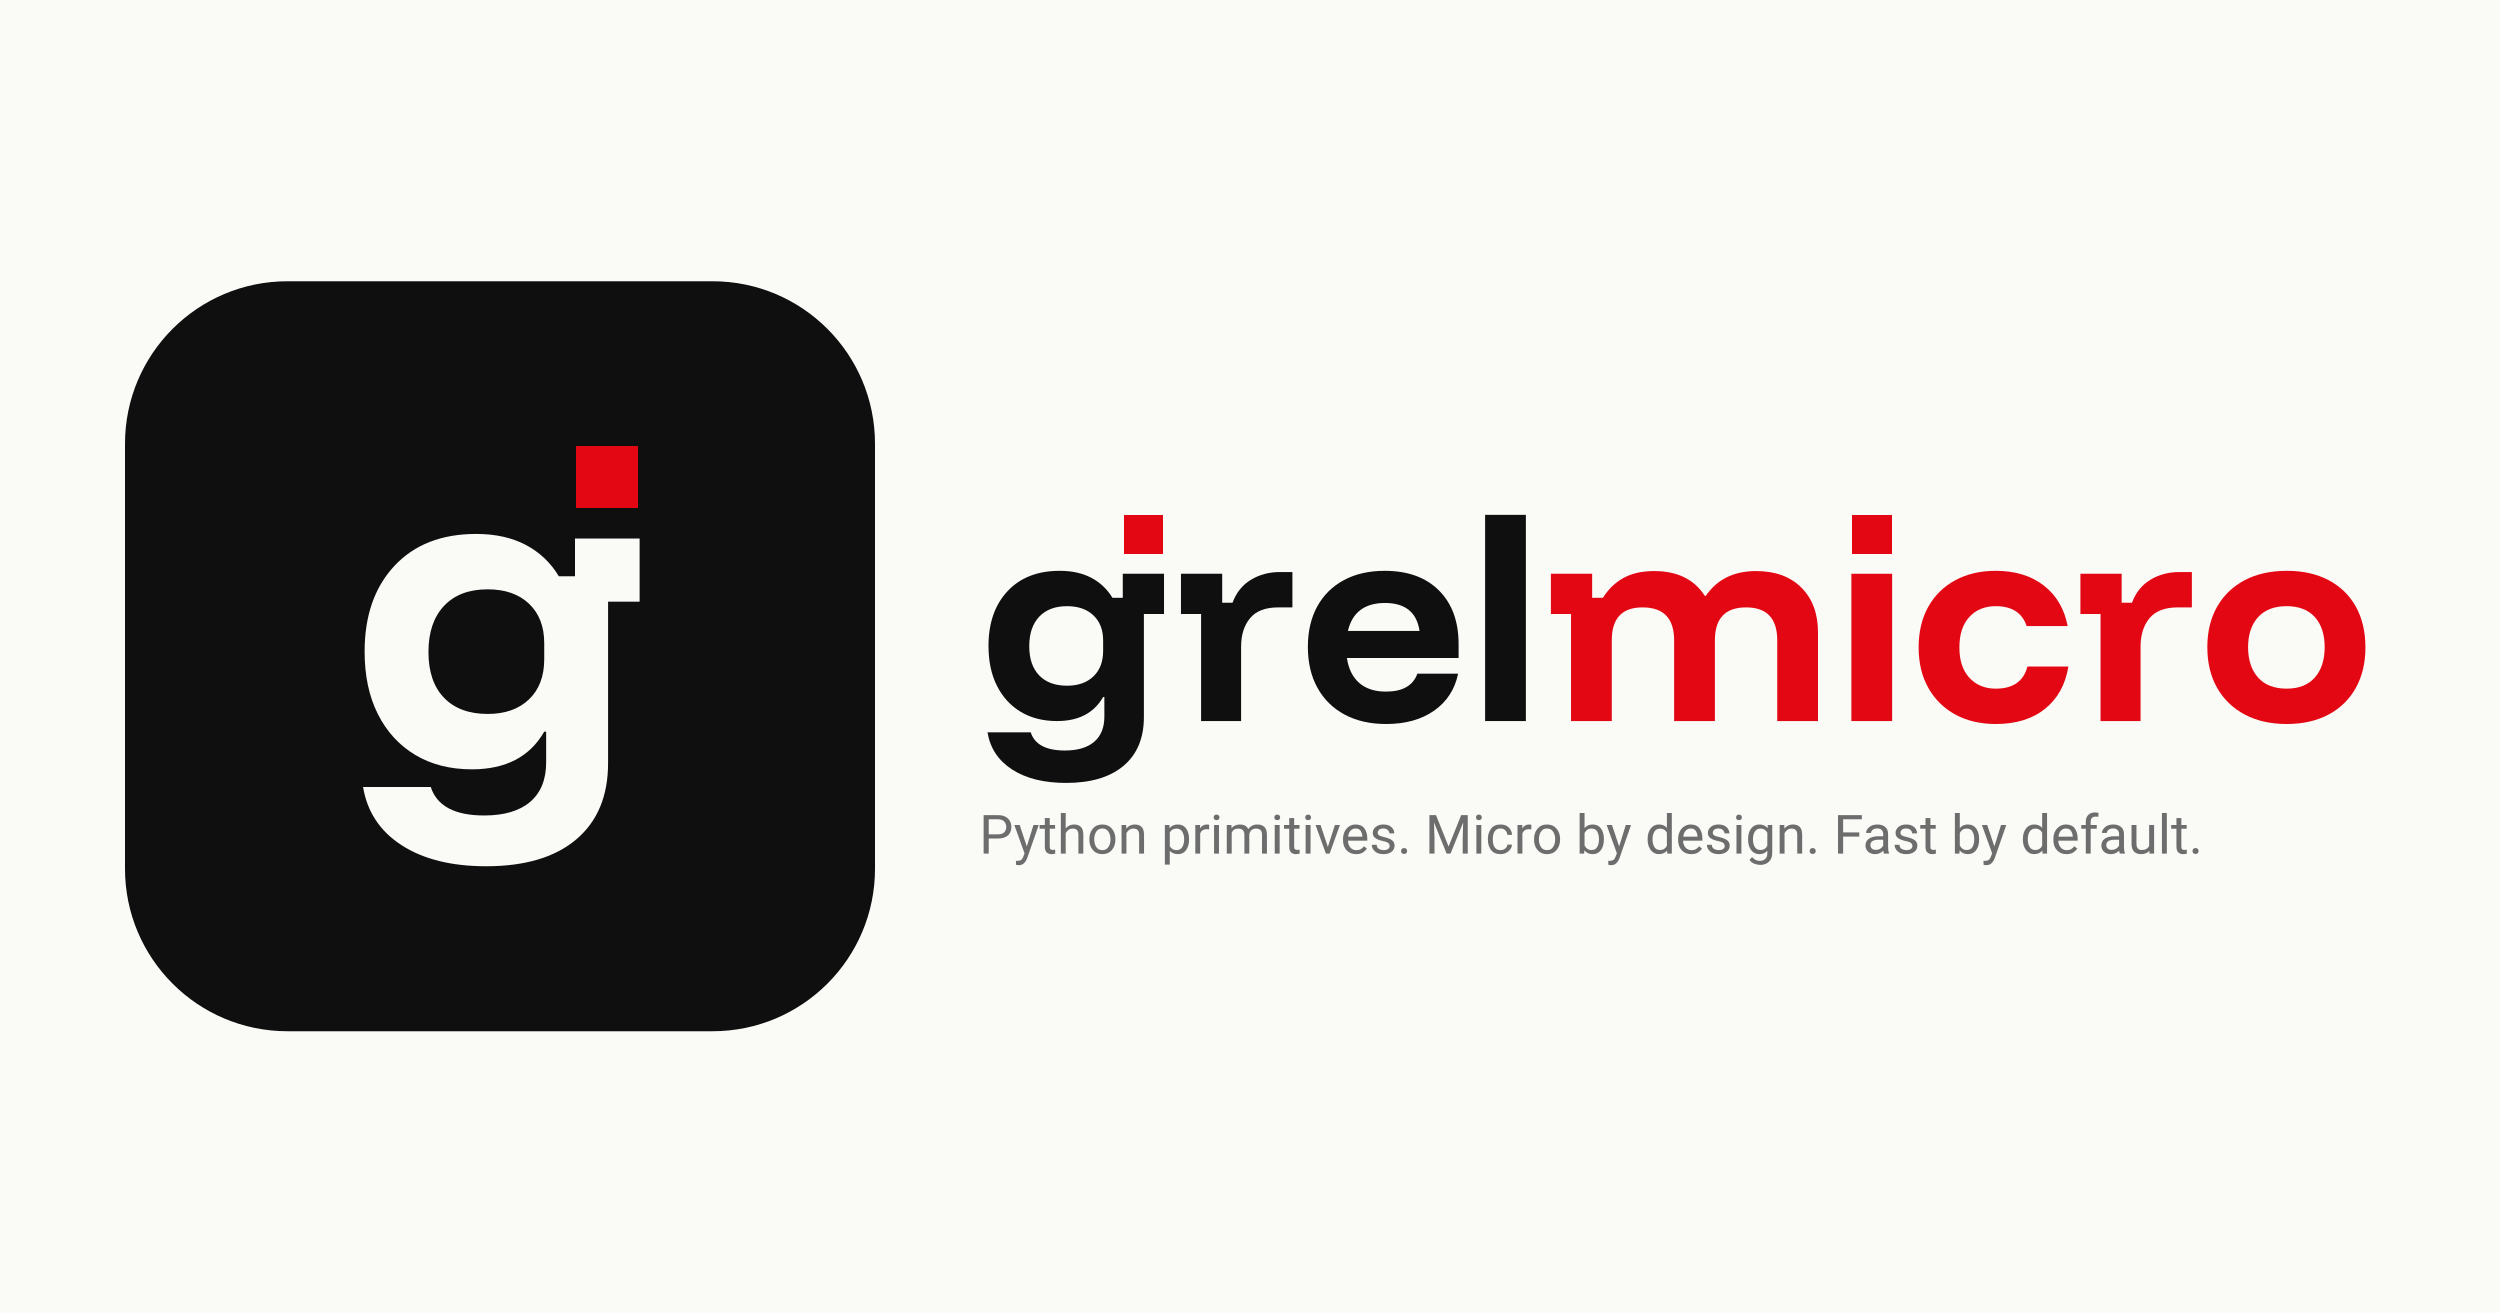
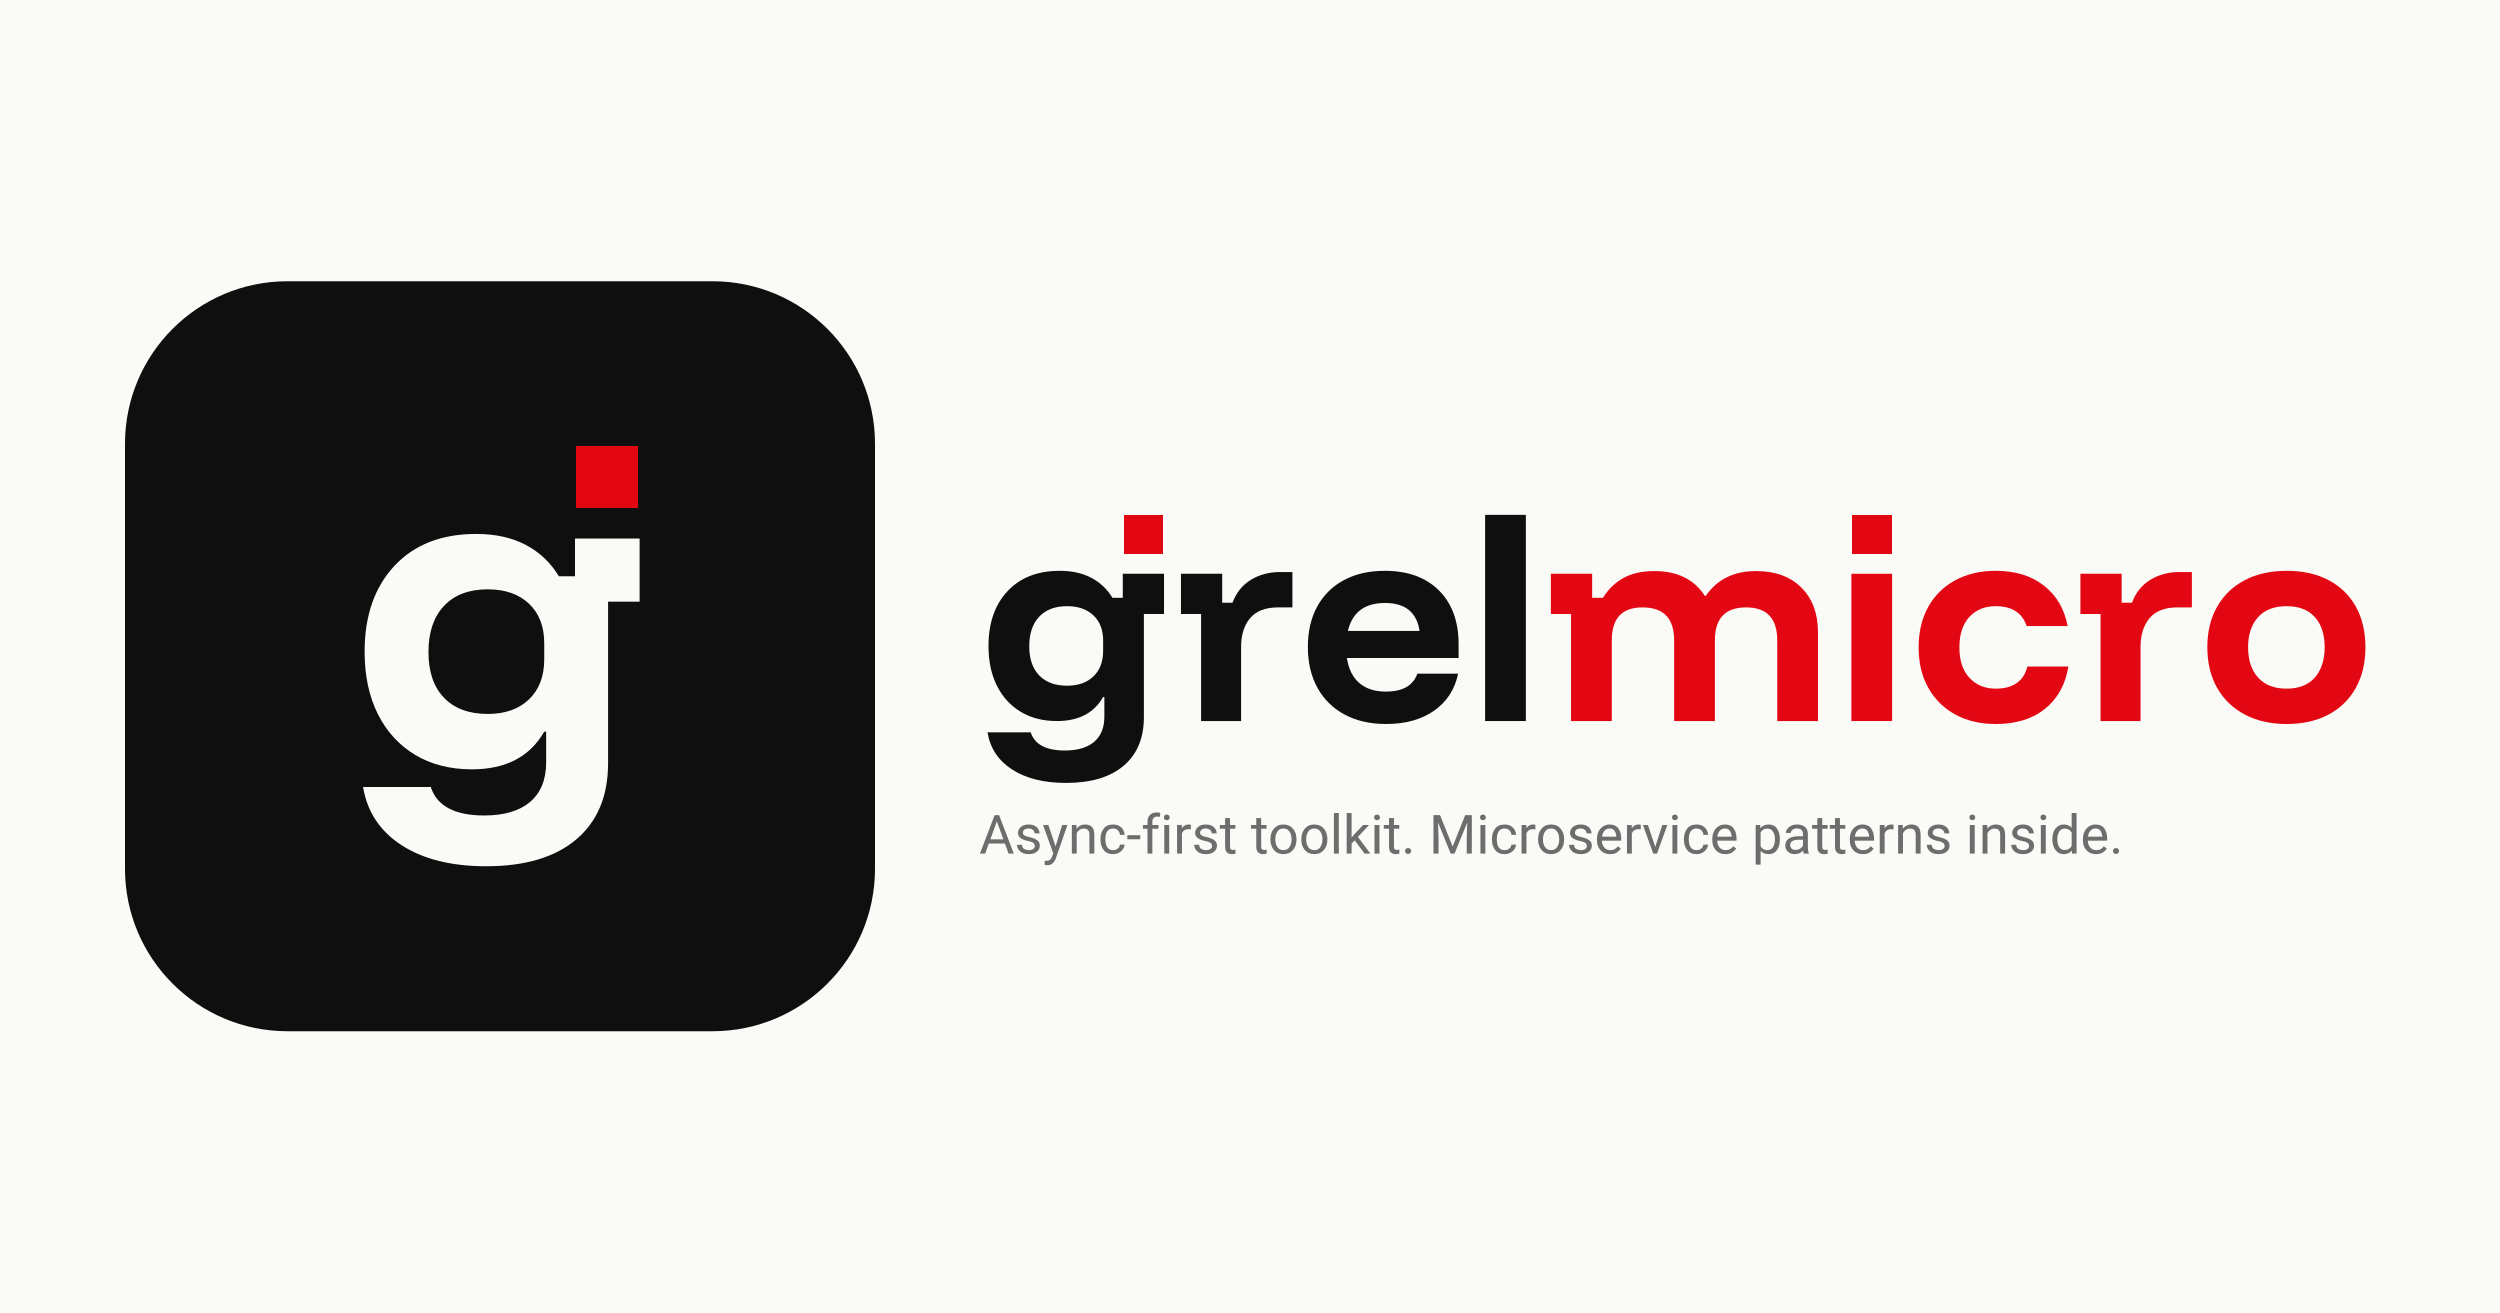
<svg xmlns="http://www.w3.org/2000/svg" viewBox="0 0 1200 630" width="1200" height="630" shape-rendering="geometricPrecision" role="img" aria-label="grelmicro: Python primitives">
  <rect width="1200" height="630" fill="#FAFAF7" />
  <rect x="60" y="135.0" width="360" height="360" rx="78" fill="#0F0F10" />
  <path d="M354 -252Q219 -252 134.5 -197.5Q50 -143 34 -46H210Q234 -120 349 -120Q427 -120 468.5 -84.5Q510 -49 510 18V98H505Q449 0 317 0Q232 0 169.5 37.5Q107 75 72.5 143.5Q38 212 38 306Q38 446 115.5 529.0Q193 612 328 612Q403 612 457.0 583.5Q511 555 543 502H585V600H753V436H671V16Q671 -112 588.5 -182.0Q506 -252 354 -252ZM358 144Q426 144 465.5 182.0Q505 220 505 286V328Q505 393 465.5 430.5Q426 468 358 468Q285 468 244.5 425.0Q204 382 204 305Q204 228 244.5 186.0Q285 144 358 144Z" fill="#FAFAF7" transform="translate(168.000 369.277) scale(0.184615 -0.184615)" />
  <rect x="276.619" y="214.200" width="29.777" height="29.777" fill="#E30613" shape-rendering="crispEdges" />
  <path d="M354 -252Q219 -252 134.5 -197.5Q50 -143 34 -46H210Q234 -120 349 -120Q427 -120 468.5 -84.5Q510 -49 510 18V98H505Q449 0 317 0Q232 0 169.5 37.5Q107 75 72.5 143.5Q38 212 38 306Q38 446 115.5 529.0Q193 612 328 612Q403 612 457.0 583.5Q511 555 543 502H585V600H753V436H671V16Q671 -112 588.5 -182.0Q506 -252 354 -252ZM358 144Q426 144 465.5 182.0Q505 220 505 286V328Q505 393 465.5 430.5Q426 468 358 468Q285 468 244.5 425.0Q204 382 204 305Q204 228 244.5 186.0Q285 144 358 144Z" fill="#0F0F10" transform="translate(470.000 346.108) scale(0.117833 -0.117833)" />
  <path d="M118 0V436H36V600H204V482H246Q269 544 321.0 575.5Q373 607 439 607H490V463H432Q354 463 317.5 419.0Q281 375 281 303V0Z" fill="#0F0F10" transform="translate(562.617 346.108) scale(0.117833 -0.117833)" />
  <path d="M352 -12Q254 -12 182.5 26.5Q111 65 72.0 135.5Q33 206 33 302Q33 397 71.0 466.5Q109 536 179.5 574.0Q250 612 346 612Q487 612 567.0 532.0Q647 452 647 313V257H192Q202 190 242.5 155.0Q283 120 351 120Q453 120 479 193H645Q625 97 547.5 42.5Q470 -12 352 -12ZM196 367H488Q471 481 347 481Q223 481 196 367Z" fill="#0F0F10" transform="translate(623.890 346.108) scale(0.117833 -0.117833)" />
  <path d="M69 0V840H235V0Z" fill="#0F0F10" transform="translate(704.724 346.108) scale(0.117833 -0.117833)" />
  <path d="M109 0V436H27V600H195V502H239Q271 554 322.0 582.5Q373 611 448 611Q589 611 654 510H658Q727 611 863 611Q980 611 1047.5 543.5Q1115 476 1115 361V0H949V329Q949 463 822 463Q695 463 695 329V0H529V329Q529 463 400 463Q275 463 275 329V0Z" fill="#E30613" transform="translate(741.252 346.108) scale(0.117833 -0.117833)" />
  <path d="M69 0V600H235V0Z" fill="#E30613" transform="translate(880.531 346.108) scale(0.117833 -0.117833)" />
  <path d="M347 -12Q253 -12 182.5 26.5Q112 65 72.5 135.0Q33 205 33 300Q33 395 72.0 465.0Q111 535 182.0 573.5Q253 612 347 612Q466 612 543.0 552.0Q620 492 640 387H473Q446 468 347 468Q280 468 239.5 424.0Q199 380 199 300Q199 220 240.0 176.0Q281 132 347 132Q453 132 476 222H643Q625 112 548.0 50.0Q471 -12 347 -12Z" fill="#E30613" transform="translate(917.059 346.108) scale(0.117833 -0.117833)" />
  <path d="M118 0V436H36V600H204V482H246Q269 544 321.0 575.5Q373 607 439 607H490V463H432Q354 463 317.5 419.0Q281 375 281 303V0Z" fill="#E30613" transform="translate(994.358 346.108) scale(0.117833 -0.117833)" />
  <path d="M356 -12Q258 -12 185.5 26.5Q113 65 73.0 135.0Q33 205 33 301Q33 396 73.0 466.0Q113 536 185.5 574.0Q258 612 357 612Q455 612 527.0 574.0Q599 536 638.0 466.0Q677 396 677 300Q677 205 637.5 134.5Q598 64 526.0 26.0Q454 -12 356 -12ZM356 132Q431 132 471.0 177.5Q511 223 511 301Q511 379 471.0 423.5Q431 468 356 468Q280 468 239.5 423.0Q199 378 199 301Q199 223 239.5 177.5Q280 132 356 132Z" fill="#E30613" transform="translate(1055.631 346.108) scale(0.117833 -0.117833)" />
  <rect x="888.939" y="247.128" width="19.006" height="19.006" fill="#E30613" shape-rendering="crispEdges" />
  <rect x="539.328" y="247.128" width="19.006" height="19.006" fill="#E30613" shape-rendering="crispEdges" />
-   <text x="470.000" y="409.738" font-family="-apple-system, BlinkMacSystemFont, Segoe UI, Roboto, sans-serif" font-size="26" fill="#0F0F10" opacity="0.6">Python primitives. Micro by design. Fast by default.</text>
+   <text x="470.000" y="409.738" font-family="-apple-system, BlinkMacSystemFont, Segoe UI, Roboto, sans-serif" font-size="26" fill="#0F0F10" opacity="0.6">Async-first toolkit. Microservice patterns inside.</text>
</svg>
